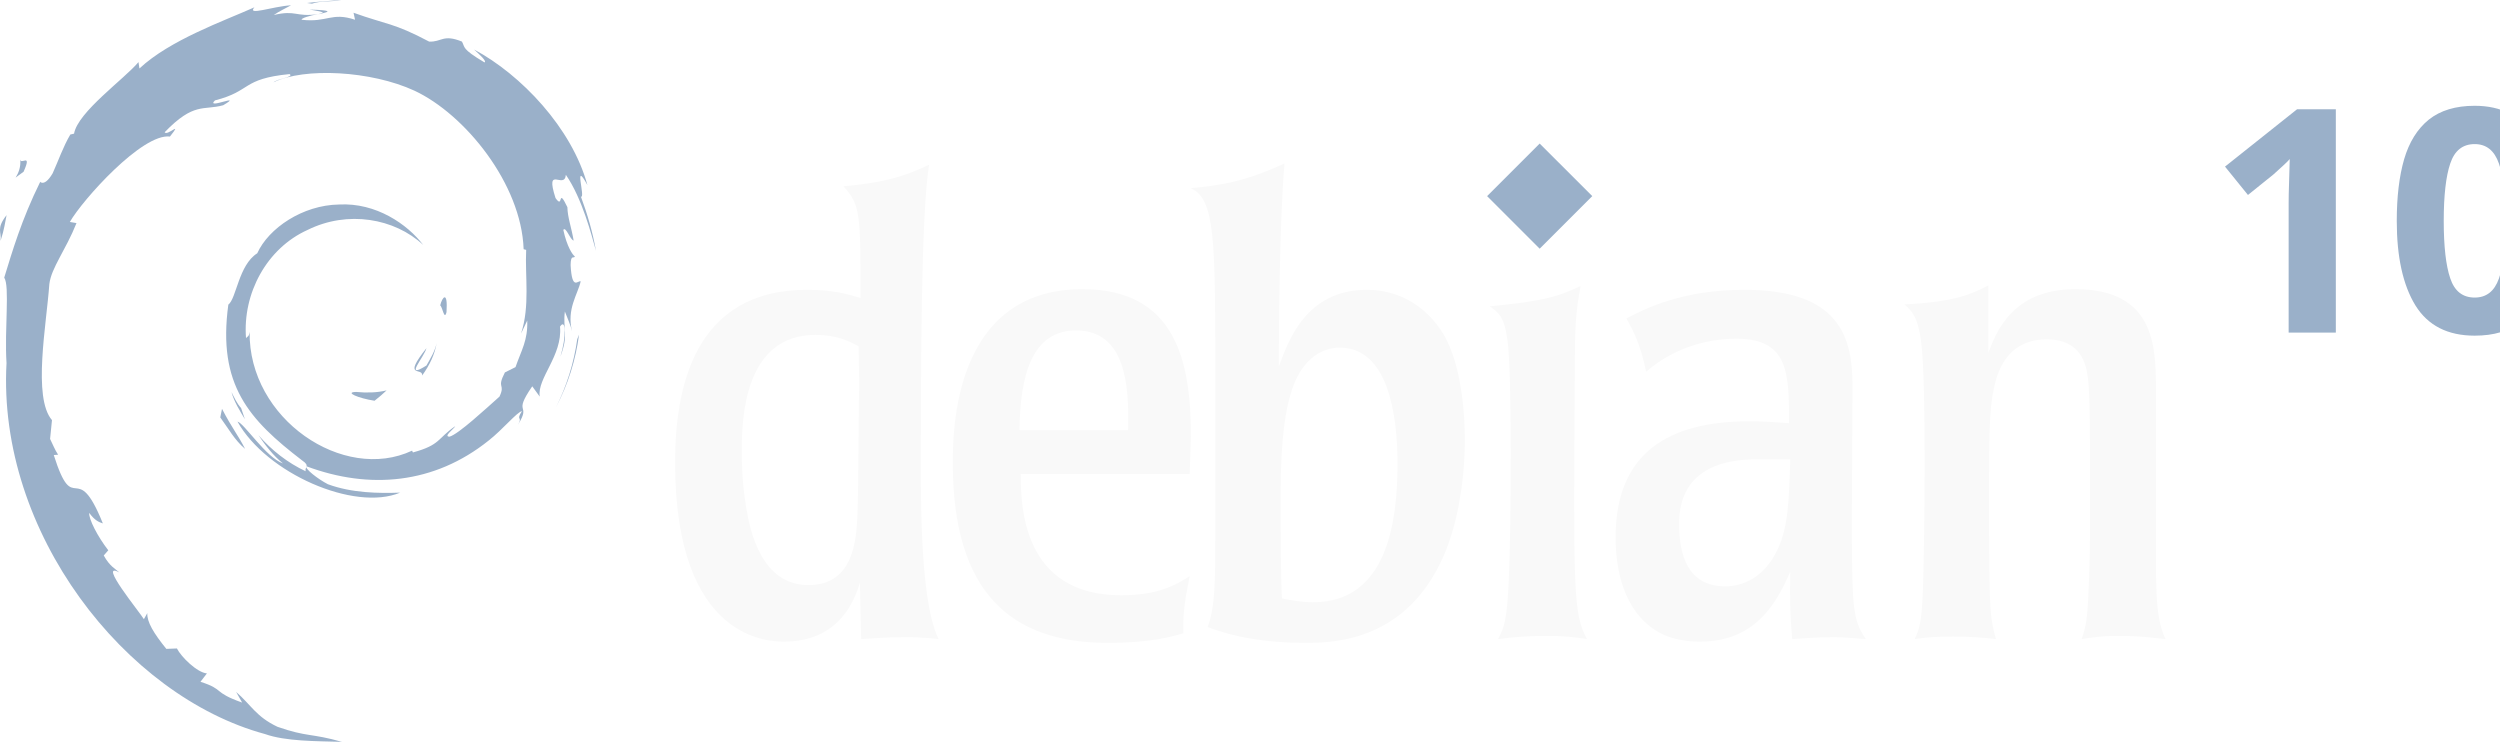
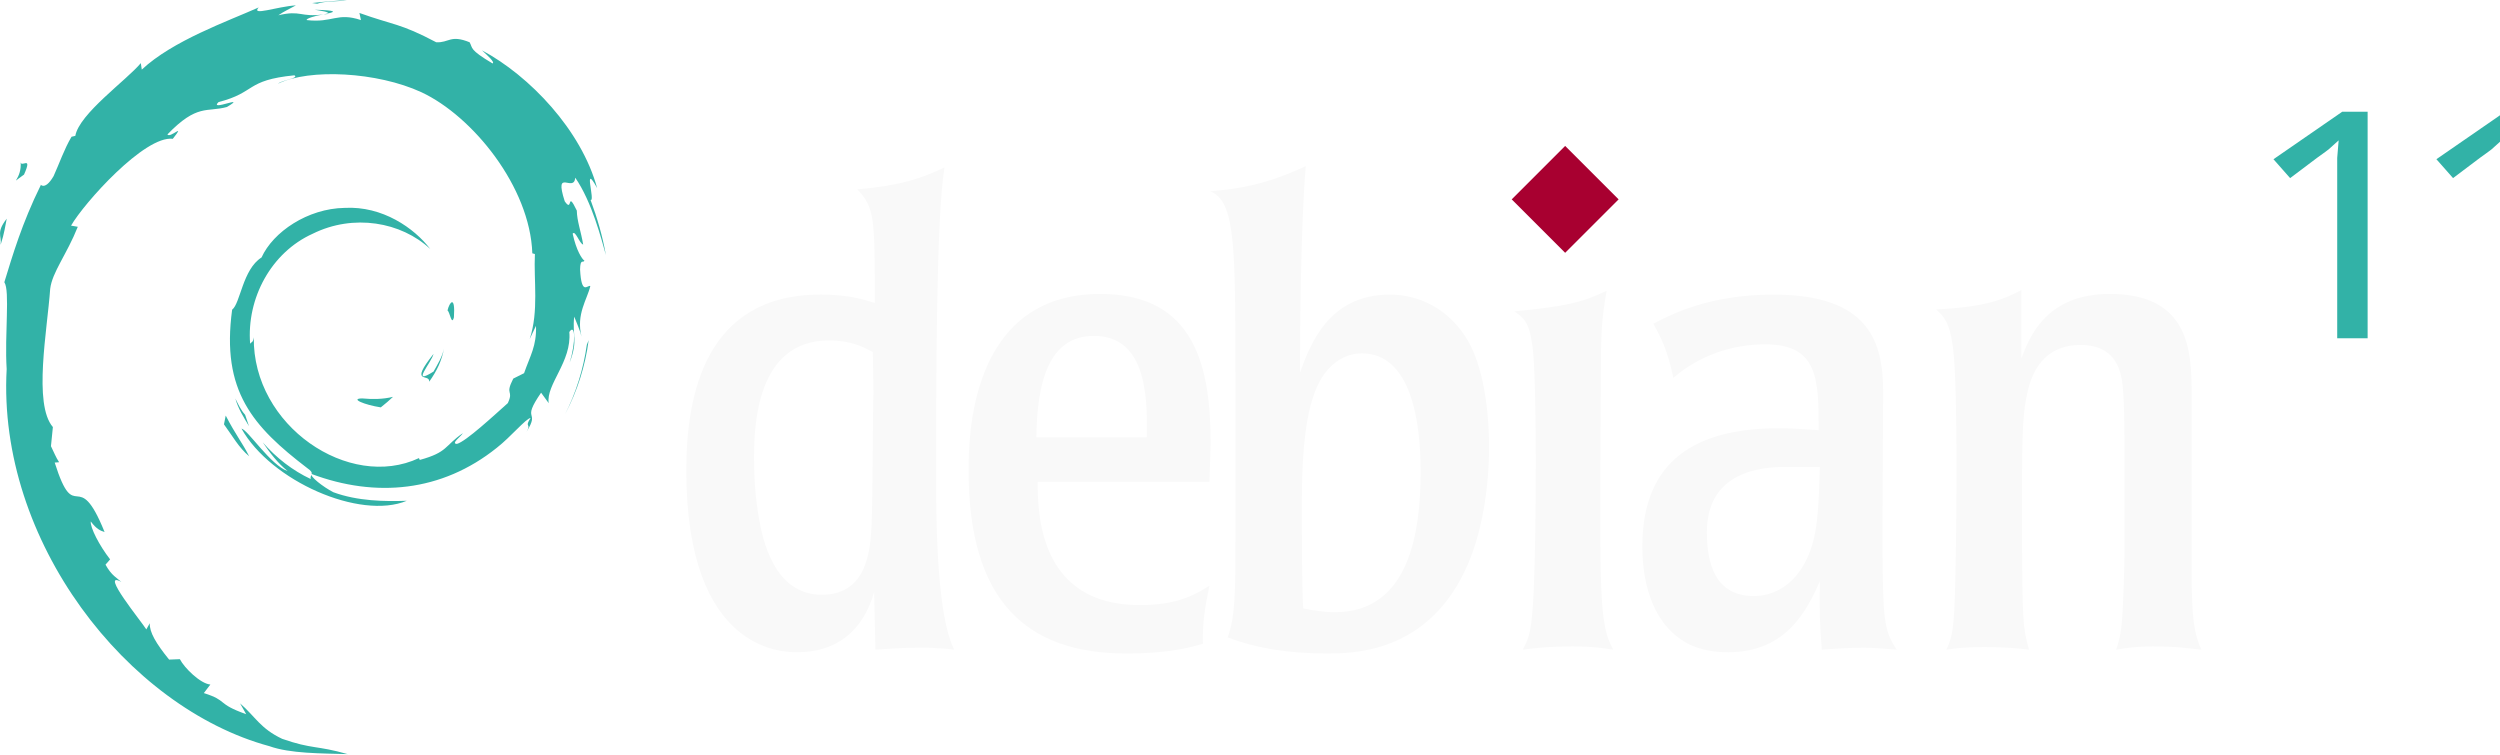
- <svg xmlns="http://www.w3.org/2000/svg" width="180.465mm" height="53.552mm" viewBox="0 0 180.465 53.552" version="1.1" id="svg901">
+ <svg xmlns="http://www.w3.org/2000/svg" width="215" height="64.855" viewBox="0 0 56.885 17.16" version="1.1" id="svg901">
  <defs id="defs895" />
  <g id="layer1" transform="translate(-5.377748,-236.7544)">
-     <g style="overflow:visible;fill:#9ab0c9;fill-opacity:1;stroke-width:0.429" id="g1108" transform="matrix(0.4937958,0,0,0.4937958,51.7196,215.8594)">
-       <g id="Layer_1-8" style="fill:#9ab0c9;fill-opacity:1;stroke-width:0.429" transform="translate(-93.76609,42.31505)">
-         <g id="g1085" style="fill:#9ab0c9;fill-opacity:1;stroke-width:0.429">
-           <path id="path1061" d="m 51.986,57.297 c -1.797,0.025 0.34,0.926 2.686,1.287 0.648,-0.506 1.236,-1.018 1.76,-1.516 -1.461,0.358 -2.948,0.366 -4.446,0.229" style="fill:#9ab0c9;fill-opacity:1;stroke-width:0.429" />
-           <path id="path1063" d="m 61.631,54.893 c 1.07,-1.477 1.85,-3.094 2.125,-4.766 -0.24,1.192 -0.887,2.221 -1.496,3.307 -3.359,2.115 -0.316,-1.256 -0.002,-2.537 -3.612,4.546 -0.496,2.726 -0.627,3.996" style="fill:#9ab0c9;fill-opacity:1;stroke-width:0.429" />
-           <path id="path1065" d="m 65.191,45.629 c 0.217,-3.236 -0.637,-2.213 -0.924,-0.978 0.335,0.174 0.6,2.281 0.924,0.978" style="fill:#9ab0c9;fill-opacity:1;stroke-width:0.429" />
-           <path id="path1067" d="m 45.172,1.399 c 0.959,0.172 2.072,0.304 1.916,0.533 1.049,-0.23 1.287,-0.442 -1.916,-0.533" style="fill:#9ab0c9;fill-opacity:1;stroke-width:0.429" />
-           <path id="path1069" d="M 47.088,1.932 46.41,2.072 47.041,2.016 47.088,1.932" style="fill:#9ab0c9;fill-opacity:1;stroke-width:0.429" />
-           <path id="path1071" d="m 76.992,46.856 c 0.107,2.906 -0.85,4.316 -1.713,6.812 l -1.553,0.776 c -1.271,2.468 0.123,1.567 -0.787,3.53 -1.984,1.764 -6.021,5.52 -7.313,5.863 -0.943,-0.021 0.639,-1.113 0.846,-1.541 -2.656,1.824 -2.131,2.738 -6.193,3.846 L 60.16,65.878 C 50.142,70.591 36.226,61.251 36.409,48.507 c -0.107,0.809 -0.304,0.607 -0.526,0.934 -0.517,-6.557 3.028,-13.143 9.007,-15.832 5.848,-2.895 12.704,-1.707 16.893,2.197 -2.301,-3.014 -6.881,-6.209 -12.309,-5.91 -5.317,0.084 -10.291,3.463 -11.951,7.131 -2.724,1.715 -3.04,6.611 -4.227,7.507 -1.597,11.737 3.004,16.808 10.787,22.773 1.225,0.826 0.345,0.951 0.511,1.58 -2.586,-1.211 -4.954,-3.039 -6.901,-5.277 1.033,1.512 2.148,2.982 3.589,4.137 -2.438,-0.826 -5.695,-5.908 -6.646,-6.115 4.203,7.525 17.052,13.197 23.78,10.383 -3.113,0.115 -7.068,0.064 -10.566,-1.229 -1.469,-0.756 -3.467,-2.322 -3.11,-2.615 9.182,3.43 18.667,2.598 26.612,-3.771 2.021,-1.574 4.229,-4.252 4.867,-4.289 -0.961,1.445 0.164,0.695 -0.574,1.971 2.014,-3.248 -0.875,-1.322 2.082,-5.609 l 1.092,1.504 c -0.406,-2.696 3.348,-5.97 2.967,-10.234 0.861,-1.304 0.961,1.403 0.047,4.403 1.268,-3.328 0.334,-3.863 0.66,-6.609 0.352,0.923 0.814,1.904 1.051,2.878 -0.826,-3.216 0.848,-5.416 1.262,-7.285 -0.408,-0.181 -1.275,1.422 -1.473,-2.377 0.029,-1.65 0.459,-0.865 0.625,-1.271 -0.324,-0.186 -1.174,-1.451 -1.691,-3.877 0.375,-0.57 1.002,1.478 1.512,1.562 -0.328,-1.929 -0.893,-3.4 -0.916,-4.88 -1.49,-3.114 -0.527,0.415 -1.736,-1.337 -1.586,-4.947 1.316,-1.148 1.512,-3.396 2.404,3.483 3.775,8.881 4.404,11.117 -0.48,-2.726 -1.256,-5.367 -2.203,-7.922 0.73,0.307 -1.176,-5.609 0.949,-1.691 C 83.519,18.706 76.074,10.902 69.225,7.24 70.063,8.007 71.121,8.97 70.741,9.121 67.335,7.093 67.934,6.935 67.446,6.078 64.671,4.949 64.489,6.169 62.651,6.08 57.421,3.306 56.413,3.601 51.6,1.863 l 0.219,1.023 c -3.465,-1.154 -4.037,0.438 -7.782,0.004 -0.228,-0.178 1.2,-0.644 2.375,-0.815 -3.35,0.442 -3.193,-0.66 -6.471,0.122 0.808,-0.567 1.662,-0.942 2.524,-1.424 -2.732,0.166 -6.522,1.59 -5.352,0.295 -4.456,1.988 -12.37,4.779 -16.811,8.943 l -0.14,-0.933 c -2.035,2.443 -8.874,7.296 -9.419,10.46 l -0.544,0.127 c -1.059,1.793 -1.744,3.825 -2.584,5.67 -1.385,2.36 -2.03,0.908 -1.833,1.278 -2.724,5.523 -4.077,10.164 -5.246,13.97 0.833,1.245 0.02,7.495 0.335,12.497 -1.368,24.704 17.338,48.69 37.785,54.228 2.997,1.072 7.454,1.031 11.245,1.141 -4.473,-1.279 -5.051,-0.678 -9.408,-2.197 -3.143,-1.48 -3.832,-3.17 -6.058,-5.102 l 0.881,1.557 c -4.366,-1.545 -2.539,-1.912 -6.091,-3.037 l 0.941,-1.229 C 28.751,98.334 26.418,96.056 25.78,94.795 l -1.548,0.061 c -1.86,-2.295 -2.851,-3.949 -2.779,-5.23 l -0.5,0.891 c -0.567,-0.973 -6.843,-8.607 -3.587,-6.83 -0.605,-0.553 -1.409,-0.9 -2.281,-2.484 l 0.663,-0.758 c -1.567,-2.016 -2.884,-4.6 -2.784,-5.461 0.836,1.129 1.416,1.34 1.99,1.533 -3.957,-9.818 -4.179,-0.541 -7.176,-9.994 L 8.412,66.472 C 7.926,65.74 7.631,64.945 7.24,64.165 l 0.276,-2.75 C 4.667,58.121 6.719,47.409 7.13,41.534 7.415,39.145 9.508,36.602 11.1,32.614 l -0.97,-0.167 c 1.854,-3.234 10.586,-12.988 14.63,-12.486 1.959,-2.461 -0.389,-0.009 -0.772,-0.629 4.303,-4.453 5.656,-3.146 8.56,-3.947 3.132,-1.859 -2.688,0.725 -1.203,-0.709 5.414,-1.383 3.837,-3.144 10.9,-3.846 0.745,0.424 -1.729,0.655 -2.35,1.205 4.511,-2.207 14.275,-1.705 20.617,1.225 7.359,3.439 15.627,13.605 15.953,23.17 l 0.371,0.1 c -0.188,3.802 0.582,8.199 -0.752,12.238 l 0.908,-1.912" style="fill:#9ab0c9;fill-opacity:1;stroke-width:0.429" />
-           <path id="path1073" d="m 32.372,59.764 -0.252,1.26 c 1.181,1.604 2.118,3.342 3.626,4.596 -1.085,-2.118 -1.891,-2.993 -3.374,-5.856" style="fill:#9ab0c9;fill-opacity:1;stroke-width:0.429" />
-           <path id="path1075" d="m 35.164,59.654 c -0.625,-0.691 -0.995,-1.523 -1.409,-2.352 0.396,1.457 1.207,2.709 1.962,3.982 l -0.553,-1.63" style="fill:#9ab0c9;fill-opacity:1;stroke-width:0.429" />
-           <path id="path1077" d="m 84.568,48.916 -0.264,0.662 c -0.484,3.438 -1.529,6.84 -3.131,9.994 1.77,-3.328 2.915,-6.968 3.395,-10.656" style="fill:#9ab0c9;fill-opacity:1;stroke-width:0.429" />
-           <path id="path1079" d="M 45.527,0.537 C 46.742,0.092 48.514,0.293 49.803,0 48.123,0.141 46.451,0.225 44.8,0.438 l 0.727,0.099" style="fill:#9ab0c9;fill-opacity:1;stroke-width:0.429" />
-           <path id="path1081" d="m 2.872,23.219 c 0.28,2.592 -1.95,3.598 0.494,1.889 1.31,-2.951 -0.512,-0.815 -0.494,-1.889" style="fill:#9ab0c9;fill-opacity:1;stroke-width:0.429" />
-           <path id="path1083" d="M 0,35.215 C 0.563,33.487 0.665,32.449 0.88,31.449 -0.676,33.438 0.164,33.862 0,35.215" style="fill:#9ab0c9;fill-opacity:1;stroke-width:0.429" />
+     <g id="g1129">
+       <g style="overflow:visible;fill:#32b2a7;fill-opacity:1;stroke-width:0.429" id="g1108" transform="matrix(0.1582281,0,0,0.1582281,20.22717,230.059)">
+         <g id="Layer_1-8" style="fill:#32b2a7;fill-opacity:1;stroke-width:0.429" transform="translate(-93.76609,42.31505)">
+           <g id="g1085" style="fill:#32b2a7;fill-opacity:1;stroke-width:0.429">
+             <path id="path1061" d="m 51.986,57.297 c -1.797,0.025 0.34,0.926 2.686,1.287 0.648,-0.506 1.236,-1.018 1.76,-1.516 -1.461,0.358 -2.948,0.366 -4.446,0.229" style="fill:#32b2a7;fill-opacity:1;stroke-width:0.429" />
+             <path id="path1063" d="m 61.631,54.893 c 1.07,-1.477 1.85,-3.094 2.125,-4.766 -0.24,1.192 -0.887,2.221 -1.496,3.307 -3.359,2.115 -0.316,-1.256 -0.002,-2.537 -3.612,4.546 -0.496,2.726 -0.627,3.996" style="fill:#32b2a7;fill-opacity:1;stroke-width:0.429" />
+             <path id="path1065" d="m 65.191,45.629 c 0.217,-3.236 -0.637,-2.213 -0.924,-0.978 0.335,0.174 0.6,2.281 0.924,0.978" style="fill:#32b2a7;fill-opacity:1;stroke-width:0.429" />
+             <path id="path1067" d="m 45.172,1.399 c 0.959,0.172 2.072,0.304 1.916,0.533 1.049,-0.23 1.287,-0.442 -1.916,-0.533" style="fill:#32b2a7;fill-opacity:1;stroke-width:0.429" />
+             <path id="path1069" d="M 47.088,1.932 46.41,2.072 47.041,2.016 47.088,1.932" style="fill:#32b2a7;fill-opacity:1;stroke-width:0.429" />
+             <path id="path1071" d="m 76.992,46.856 c 0.107,2.906 -0.85,4.316 -1.713,6.812 l -1.553,0.776 c -1.271,2.468 0.123,1.567 -0.787,3.53 -1.984,1.764 -6.021,5.52 -7.313,5.863 -0.943,-0.021 0.639,-1.113 0.846,-1.541 -2.656,1.824 -2.131,2.738 -6.193,3.846 L 60.16,65.878 C 50.142,70.591 36.226,61.251 36.409,48.507 c -0.107,0.809 -0.304,0.607 -0.526,0.934 -0.517,-6.557 3.028,-13.143 9.007,-15.832 5.848,-2.895 12.704,-1.707 16.893,2.197 -2.301,-3.014 -6.881,-6.209 -12.309,-5.91 -5.317,0.084 -10.291,3.463 -11.951,7.131 -2.724,1.715 -3.04,6.611 -4.227,7.507 -1.597,11.737 3.004,16.808 10.787,22.773 1.225,0.826 0.345,0.951 0.511,1.58 -2.586,-1.211 -4.954,-3.039 -6.901,-5.277 1.033,1.512 2.148,2.982 3.589,4.137 -2.438,-0.826 -5.695,-5.908 -6.646,-6.115 4.203,7.525 17.052,13.197 23.78,10.383 -3.113,0.115 -7.068,0.064 -10.566,-1.229 -1.469,-0.756 -3.467,-2.322 -3.11,-2.615 9.182,3.43 18.667,2.598 26.612,-3.771 2.021,-1.574 4.229,-4.252 4.867,-4.289 -0.961,1.445 0.164,0.695 -0.574,1.971 2.014,-3.248 -0.875,-1.322 2.082,-5.609 l 1.092,1.504 c -0.406,-2.696 3.348,-5.97 2.967,-10.234 0.861,-1.304 0.961,1.403 0.047,4.403 1.268,-3.328 0.334,-3.863 0.66,-6.609 0.352,0.923 0.814,1.904 1.051,2.878 -0.826,-3.216 0.848,-5.416 1.262,-7.285 -0.408,-0.181 -1.275,1.422 -1.473,-2.377 0.029,-1.65 0.459,-0.865 0.625,-1.271 -0.324,-0.186 -1.174,-1.451 -1.691,-3.877 0.375,-0.57 1.002,1.478 1.512,1.562 -0.328,-1.929 -0.893,-3.4 -0.916,-4.88 -1.49,-3.114 -0.527,0.415 -1.736,-1.337 -1.586,-4.947 1.316,-1.148 1.512,-3.396 2.404,3.483 3.775,8.881 4.404,11.117 -0.48,-2.726 -1.256,-5.367 -2.203,-7.922 0.73,0.307 -1.176,-5.609 0.949,-1.691 C 83.519,18.706 76.074,10.902 69.225,7.24 70.063,8.007 71.121,8.97 70.741,9.121 67.335,7.093 67.934,6.935 67.446,6.078 64.671,4.949 64.489,6.169 62.651,6.08 57.421,3.306 56.413,3.601 51.6,1.863 l 0.219,1.023 c -3.465,-1.154 -4.037,0.438 -7.782,0.004 -0.228,-0.178 1.2,-0.644 2.375,-0.815 -3.35,0.442 -3.193,-0.66 -6.471,0.122 0.808,-0.567 1.662,-0.942 2.524,-1.424 -2.732,0.166 -6.522,1.59 -5.352,0.295 -4.456,1.988 -12.37,4.779 -16.811,8.943 l -0.14,-0.933 c -2.035,2.443 -8.874,7.296 -9.419,10.46 l -0.544,0.127 c -1.059,1.793 -1.744,3.825 -2.584,5.67 -1.385,2.36 -2.03,0.908 -1.833,1.278 -2.724,5.523 -4.077,10.164 -5.246,13.97 0.833,1.245 0.02,7.495 0.335,12.497 -1.368,24.704 17.338,48.69 37.785,54.228 2.997,1.072 7.454,1.031 11.245,1.141 -4.473,-1.279 -5.051,-0.678 -9.408,-2.197 -3.143,-1.48 -3.832,-3.17 -6.058,-5.102 l 0.881,1.557 c -4.366,-1.545 -2.539,-1.912 -6.091,-3.037 l 0.941,-1.229 C 28.751,98.334 26.418,96.056 25.78,94.795 l -1.548,0.061 c -1.86,-2.295 -2.851,-3.949 -2.779,-5.23 l -0.5,0.891 c -0.567,-0.973 -6.843,-8.607 -3.587,-6.83 -0.605,-0.553 -1.409,-0.9 -2.281,-2.484 l 0.663,-0.758 c -1.567,-2.016 -2.884,-4.6 -2.784,-5.461 0.836,1.129 1.416,1.34 1.99,1.533 -3.957,-9.818 -4.179,-0.541 -7.176,-9.994 L 8.412,66.472 C 7.926,65.74 7.631,64.945 7.24,64.165 l 0.276,-2.75 C 4.667,58.121 6.719,47.409 7.13,41.534 7.415,39.145 9.508,36.602 11.1,32.614 l -0.97,-0.167 c 1.854,-3.234 10.586,-12.988 14.63,-12.486 1.959,-2.461 -0.389,-0.009 -0.772,-0.629 4.303,-4.453 5.656,-3.146 8.56,-3.947 3.132,-1.859 -2.688,0.725 -1.203,-0.709 5.414,-1.383 3.837,-3.144 10.9,-3.846 0.745,0.424 -1.729,0.655 -2.35,1.205 4.511,-2.207 14.275,-1.705 20.617,1.225 7.359,3.439 15.627,13.605 15.953,23.17 l 0.371,0.1 c -0.188,3.802 0.582,8.199 -0.752,12.238 l 0.908,-1.912" style="fill:#32b2a7;fill-opacity:1;stroke-width:0.429" />
+             <path id="path1073" d="m 32.372,59.764 -0.252,1.26 c 1.181,1.604 2.118,3.342 3.626,4.596 -1.085,-2.118 -1.891,-2.993 -3.374,-5.856" style="fill:#32b2a7;fill-opacity:1;stroke-width:0.429" />
+             <path id="path1075" d="m 35.164,59.654 c -0.625,-0.691 -0.995,-1.523 -1.409,-2.352 0.396,1.457 1.207,2.709 1.962,3.982 l -0.553,-1.63" style="fill:#32b2a7;fill-opacity:1;stroke-width:0.429" />
+             <path id="path1077" d="m 84.568,48.916 -0.264,0.662 c -0.484,3.438 -1.529,6.84 -3.131,9.994 1.77,-3.328 2.915,-6.968 3.395,-10.656" style="fill:#32b2a7;fill-opacity:1;stroke-width:0.429" />
+             <path id="path1079" d="M 45.527,0.537 C 46.742,0.092 48.514,0.293 49.803,0 48.123,0.141 46.451,0.225 44.8,0.438 l 0.727,0.099" style="fill:#32b2a7;fill-opacity:1;stroke-width:0.429" />
+             <path id="path1081" d="m 2.872,23.219 c 0.28,2.592 -1.95,3.598 0.494,1.889 1.31,-2.951 -0.512,-0.815 -0.494,-1.889" style="fill:#32b2a7;fill-opacity:1;stroke-width:0.429" />
+             <path id="path1083" d="M 0,35.215 C 0.563,33.487 0.665,32.449 0.88,31.449 -0.676,33.438 0.164,33.862 0,35.215" style="fill:#32b2a7;fill-opacity:1;stroke-width:0.429" />
+           </g>
        </g>
      </g>
-     </g>
-     <g style="overflow:visible;stroke-width:0.267" id="g1021" transform="matrix(0.9892609,0,0,0.9892609,54.11022,140.5767)">
-       <g id="Layer_1" style="stroke-width:0.267">
-         <g id="g991" style="stroke-width:0.267">
-           <path id="path977" d="m 13.437,125.506 c -0.045,0.047 -0.045,7.506 -0.138,9.453 -0.092,1.574 -0.232,4.957 -3.568,4.957 -3.429,0 -4.263,-3.939 -4.541,-5.652 -0.324,-1.9 -0.324,-3.477 -0.324,-4.17 0,-2.225 0.139,-8.436 5.375,-8.436 1.576,0 2.456,0.465 3.151,0.834 z M 0,130.975 c 0,13.066 6.951,13.066 7.97,13.066 2.873,0 4.727,-1.576 5.514,-4.309 l 0.093,4.123 c 0.881,-0.047 1.761,-0.139 3.197,-0.139 0.51,0 0.926,0 1.298,0.047 0.371,0 0.741,0.045 1.158,0.092 -0.741,-1.482 -1.297,-4.818 -1.297,-12.049 0,-7.043 0,-18.951 0.602,-22.566 -1.667,0.789 -3.105,1.299 -6.256,1.576 1.251,1.344 1.251,2.039 1.251,8.154 -0.879,-0.277 -1.992,-0.602 -3.892,-0.602 C 1.344,118.369 0,125.598 0,130.975" style="fill:#f9f9f9;stroke-width:0.267" />
-           <path id="path979" d="m 25.13,128.609 c 0.047,-3.846 0.835,-7.275 4.124,-7.275 3.615,0 3.891,3.984 3.799,7.275 z m 12.51,0.465 c 0,-5.422 -1.065,-10.752 -7.923,-10.752 -9.452,0 -9.452,10.475 -9.452,12.697 0,9.406 4.216,13.113 11.306,13.113 3.149,0 4.68,-0.461 5.514,-0.695 -0.046,-1.668 0.185,-2.734 0.465,-4.17 -0.975,0.604 -2.226,1.391 -5.006,1.391 -7.229,0 -7.322,-6.582 -7.322,-8.852 H 37.55 l 0.09,-2.732" style="fill:#f9f9f9;stroke-width:0.267" />
-           <path id="path981" d="m 52.715,131.066 c 0,4.309 -0.787,10.102 -6.162,10.102 -0.742,0 -1.668,-0.141 -2.27,-0.279 -0.093,-1.668 -0.093,-4.541 -0.093,-7.877 0,-3.986 0.416,-6.068 0.742,-7.09 0.972,-3.289 3.15,-3.334 3.566,-3.334 3.522,0 4.217,4.865 4.217,8.478 z m -13.298,5.051 c 0,3.43 0,5.375 -0.556,6.857 1.9,0.742 4.262,1.158 7.09,1.158 1.807,0 7.043,0 9.869,-5.791 1.344,-2.688 1.807,-6.303 1.807,-9.037 0,-1.668 -0.186,-5.328 -1.529,-7.646 -1.296,-2.176 -3.382,-3.289 -5.605,-3.289 -4.449,0 -5.746,3.707 -6.44,5.607 0,-2.363 0.045,-10.611 0.415,-14.828 -3.011,1.391 -4.866,1.621 -6.857,1.807 1.807,0.74 1.807,3.801 1.807,13.764 v 11.398" style="fill:#f9f9f9;stroke-width:0.267" />
-           <path id="path983" d="m 66.535,143.855 c -0.928,-0.139 -1.578,-0.232 -2.922,-0.232 -1.48,0 -2.502,0.094 -3.566,0.232 0.463,-0.881 0.648,-1.299 0.787,-4.309 0.186,-4.125 0.232,-15.154 -0.092,-17.471 -0.232,-1.762 -0.648,-2.039 -1.297,-2.502 3.799,-0.371 4.865,-0.648 6.625,-1.482 -0.369,2.037 -0.418,3.059 -0.418,6.162 -0.091,15.989 -0.138,17.702 0.883,19.602" style="fill:#f9f9f9;stroke-width:0.267" />
-           <path id="path985" d="m 81.373,130.74 c -0.092,2.92 -0.139,4.959 -0.928,6.58 -0.973,2.086 -2.594,2.688 -3.799,2.688 -2.783,0 -3.383,-2.316 -3.383,-4.586 0,-4.355 3.893,-4.682 5.652,-4.682 z m -12.744,5.701 c 0,2.92 0.881,5.838 3.477,7.09 1.158,0.51 2.316,0.51 2.688,0.51 4.264,0 5.699,-3.152 6.58,-5.098 -0.047,2.039 0,3.289 0.139,4.912 0.834,-0.047 1.668,-0.139 3.059,-0.139 0.787,0 1.529,0.092 2.316,0.139 -0.51,-0.787 -0.787,-1.252 -0.928,-3.059 -0.092,-1.76 -0.092,-3.521 -0.092,-5.977 l 0.047,-9.453 c 0,-3.523 -0.928,-6.998 -7.879,-6.998 -4.586,0 -7.273,1.391 -8.617,2.086 0.557,1.02 1.02,1.898 1.436,3.893 1.809,-1.576 4.172,-2.41 6.58,-2.41 3.848,0 3.848,2.549 3.848,6.162 -0.881,-0.045 -1.623,-0.137 -2.875,-0.137 -5.887,10e-4 -9.779,2.268 -9.779,8.479" style="fill:#f9f9f9;stroke-width:0.267" />
-           <path id="path987" d="m 108.063,139.268 c 0.047,1.576 0.047,3.244 0.695,4.588 -1.021,-0.092 -1.623,-0.232 -3.521,-0.232 -1.113,0 -1.715,0.094 -2.596,0.232 0.184,-0.602 0.279,-0.834 0.371,-1.623 0.139,-1.064 0.232,-4.633 0.232,-5.885 v -5.004 c 0,-2.178 0,-5.33 -0.141,-6.441 -0.092,-0.787 -0.322,-2.918 -3.012,-2.918 -2.641,0 -3.521,1.945 -3.846,3.521 -0.369,1.621 -0.369,3.383 -0.369,10.24 0.045,5.932 0.045,6.486 0.508,8.109 -0.787,-0.092 -1.76,-0.184 -3.15,-0.184 -1.113,0 -1.854,0.045 -2.779,0.184 0.324,-0.742 0.51,-1.113 0.602,-3.707 0.094,-2.549 0.279,-15.061 -0.141,-18.025 -0.23,-1.809 -0.695,-2.225 -1.203,-2.688 3.754,-0.186 4.957,-0.789 6.117,-1.389 v 4.91 c 0.555,-1.438 1.713,-4.635 6.348,-4.635 5.793,0 5.838,4.217 5.885,6.996 v 13.951" style="fill:#f9f9f9;stroke-width:0.267" />
-           <path id="path989" d="m 66.926,111.533 -3.838,3.836 -3.836,-3.836 3.836,-3.836 3.838,3.836" style="fill:#9ab0c9;fill-opacity:1;stroke-width:0.267" />
-         </g>
+       <g id="g918" transform="matrix(0.3204322,0,0,0.3204322,3.654545,160.8907)">
+         <path id="path977" d="m 67.403,264.735 c -0.045,0.046 -0.045,7.425 -0.137,9.351 -0.091,1.557 -0.23,4.904 -3.53,4.904 -3.392,0 -4.217,-3.897 -4.492,-5.591 -0.321,-1.88 -0.321,-3.44 -0.321,-4.125 0,-2.201 0.138,-8.345 5.317,-8.345 1.559,0 2.43,0.46 3.117,0.825 z m -13.293,5.41 c 0,12.926 6.876,12.926 7.884,12.926 2.842,0 4.676,-1.559 5.455,-4.263 l 0.092,4.079 c 0.872,-0.046 1.742,-0.138 3.163,-0.138 0.505,0 0.916,0 1.284,0.046 0.367,0 0.733,0.044 1.146,0.091 -0.733,-1.466 -1.283,-4.766 -1.283,-11.92 0,-6.967 0,-18.747 0.596,-22.324 -1.649,0.781 -3.072,1.285 -6.189,1.559 1.238,1.33 1.238,2.017 1.238,8.066 -0.87,-0.274 -1.971,-0.596 -3.85,-0.596 -8.205,9.9e-4 -9.534,7.152 -9.534,12.472" style="fill:#f9f9f9;stroke-width:0.265" />
+         <path id="path979" d="m 78.97,267.805 c 0.046,-3.805 0.826,-7.197 4.08,-7.197 3.576,0 3.849,3.941 3.758,7.197 z m 12.376,0.46 c 0,-5.364 -1.054,-10.637 -7.838,-10.637 -9.35,0 -9.35,10.363 -9.35,12.561 0,9.305 4.171,12.972 11.185,12.972 3.115,0 4.63,-0.456 5.455,-0.688 -0.046,-1.65 0.183,-2.705 0.46,-4.125 -0.965,0.598 -2.202,1.376 -4.952,1.376 -7.151,0 -7.243,-6.511 -7.243,-8.757 h 12.196 l 0.089,-2.703" style="fill:#f9f9f9;stroke-width:0.265" />
+         <path id="path981" d="m 106.259,270.235 c 0,4.263 -0.779,9.994 -6.096,9.994 -0.734,0 -1.65,-0.139 -2.246,-0.276 -0.092,-1.65 -0.092,-4.492 -0.092,-7.792 0,-3.943 0.412,-6.003 0.734,-7.014 0.962,-3.254 3.116,-3.298 3.528,-3.298 3.484,0 4.172,4.813 4.172,8.387 z m -13.155,4.997 c 0,3.393 0,5.317 -0.55,6.783 1.88,0.734 4.216,1.146 7.014,1.146 1.788,0 6.967,0 9.763,-5.729 1.33,-2.659 1.788,-6.235 1.788,-8.94 0,-1.65 -0.184,-5.271 -1.513,-7.564 -1.282,-2.153 -3.346,-3.254 -5.545,-3.254 -4.401,0 -5.684,3.667 -6.371,5.547 0,-2.338 0.045,-10.497 0.411,-14.669 -2.979,1.376 -4.814,1.604 -6.783,1.788 1.788,0.732 1.788,3.76 1.788,13.616 v 11.276" style="fill:#f9f9f9;stroke-width:0.265" />
+         <path id="path983" d="m 119.931,282.887 c -0.918,-0.138 -1.561,-0.23 -2.891,-0.23 -1.464,0 -2.475,0.093 -3.528,0.23 0.458,-0.872 0.641,-1.285 0.779,-4.263 0.184,-4.081 0.23,-14.991 -0.091,-17.283 -0.23,-1.743 -0.641,-2.017 -1.283,-2.475 3.758,-0.367 4.813,-0.641 6.554,-1.466 -0.365,2.015 -0.414,3.026 -0.414,6.096 -0.09,15.817 -0.137,17.512 0.874,19.391" style="fill:#f9f9f9;stroke-width:0.265" />
+         <path id="path985" d="m 134.609,269.913 c -0.091,2.889 -0.138,4.906 -0.918,6.509 -0.963,2.064 -2.566,2.659 -3.758,2.659 -2.753,0 -3.347,-2.291 -3.347,-4.537 0,-4.308 3.851,-4.632 5.591,-4.632 z m -12.607,5.64 c 0,2.889 0.872,5.775 3.44,7.014 1.146,0.505 2.291,0.505 2.659,0.505 4.218,0 5.638,-3.118 6.509,-5.043 -0.046,2.017 0,3.254 0.138,4.859 0.825,-0.046 1.65,-0.138 3.026,-0.138 0.779,0 1.513,0.091 2.291,0.138 -0.505,-0.779 -0.779,-1.239 -0.918,-3.026 -0.091,-1.741 -0.091,-3.483 -0.091,-5.913 l 0.046,-9.351 c 0,-3.485 -0.918,-6.923 -7.794,-6.923 -4.537,0 -7.195,1.376 -8.524,2.064 0.551,1.009 1.009,1.878 1.421,3.851 1.79,-1.559 4.127,-2.384 6.509,-2.384 3.807,0 3.807,2.522 3.807,6.096 -0.872,-0.044 -1.606,-0.136 -2.844,-0.136 -5.824,9.9e-4 -9.674,2.244 -9.674,8.388" style="fill:#f9f9f9;stroke-width:0.265" />
+         <path id="path987" d="m 161.013,278.349 c 0.046,1.559 0.046,3.209 0.688,4.539 -1.01,-0.091 -1.606,-0.23 -3.483,-0.23 -1.101,0 -1.697,0.093 -2.568,0.23 0.182,-0.596 0.276,-0.825 0.367,-1.606 0.138,-1.053 0.23,-4.583 0.23,-5.822 v -4.95 c 0,-2.155 0,-5.273 -0.139,-6.372 -0.091,-0.779 -0.319,-2.887 -2.98,-2.887 -2.613,0 -3.483,1.924 -3.805,3.483 -0.365,1.604 -0.365,3.347 -0.365,10.13 0.044,5.868 0.044,6.416 0.503,8.022 -0.779,-0.091 -1.741,-0.182 -3.116,-0.182 -1.101,0 -1.834,0.044 -2.749,0.182 0.321,-0.734 0.505,-1.101 0.596,-3.667 0.093,-2.522 0.276,-14.899 -0.139,-17.831 -0.228,-1.79 -0.688,-2.201 -1.19,-2.659 3.714,-0.184 4.904,-0.781 6.051,-1.374 v 4.857 c 0.549,-1.423 1.695,-4.585 6.28,-4.585 5.731,0 5.775,4.172 5.822,6.921 v 13.801" style="fill:#f9f9f9;stroke-width:0.265" />
+         <path id="path989" d="m 120.317,250.912 -3.797,3.795 -3.795,-3.795 3.795,-3.795 3.797,3.795" style="fill:#a80030;fill-opacity:1;stroke-width:0.265" />
+       </g>
+       <g id="g1099">
+         <text xml:space="preserve" style="font-style:normal;font-variant:normal;font-weight:normal;font-stretch:normal;font-size:7.63px;line-height:2.235px;font-family:'Quicksand Medium';-inkscape-font-specification:'Quicksand Medium, Normal';font-variant-ligatures:normal;font-variant-caps:normal;font-variant-numeric:normal;font-variant-east-asian:normal;letter-spacing:0px;word-spacing:0px;fill:#32b2a7;fill-opacity:1;stroke:none;stroke-width:0.089px;stroke-linecap:butt;stroke-linejoin:miter;stroke-opacity:1" x="53.474" y="257.835" id="text1797-5" transform="scale(1.054753,0.9480895)">
+           <tspan id="tspan908" x="53.474" y="257.835" style="stroke-width:0.089px">1</tspan>
+         </text>
+         <text xml:space="preserve" style="font-style:normal;font-variant:normal;font-weight:normal;font-stretch:normal;font-size:7.63px;line-height:2.235px;font-family:'Quicksand Medium';-inkscape-font-specification:'Quicksand Medium, Normal';font-variant-ligatures:normal;font-variant-caps:normal;font-variant-numeric:normal;font-variant-east-asian:normal;letter-spacing:0px;word-spacing:0px;fill:#32b2a7;fill-opacity:1;stroke:none;stroke-width:0.089px;stroke-linecap:butt;stroke-linejoin:miter;stroke-opacity:1" x="56.987" y="257.831" id="text1797-5-1" transform="scale(1.054739,0.9481016)">
+           <tspan id="tspan908-0" x="56.987" y="257.831" style="stroke-width:0.089px">1</tspan>
+         </text>
      </g>
    </g>
-     <text xml:space="preserve" style="font-style:normal;font-weight:normal;font-size:10.583px;line-height:6.615px;font-family:Sans;letter-spacing:0px;word-spacing:0px;fill:#000000;fill-opacity:1;stroke:none;stroke-width:0.265px;stroke-linecap:butt;stroke-linejoin:miter;stroke-opacity:1" x="164.665" y="260.766" id="text1797">
-       <tspan id="tspan1795" x="164.665" y="260.766" style="font-style:normal;font-variant:normal;font-weight:bold;font-stretch:normal;font-size:22.578px;font-family:Quicksand;-inkscape-font-specification:'Quicksand Bold';fill:#9ab0c9;fill-opacity:1;stroke-width:0.265px">10</tspan>
-     </text>
  </g>
</svg>
